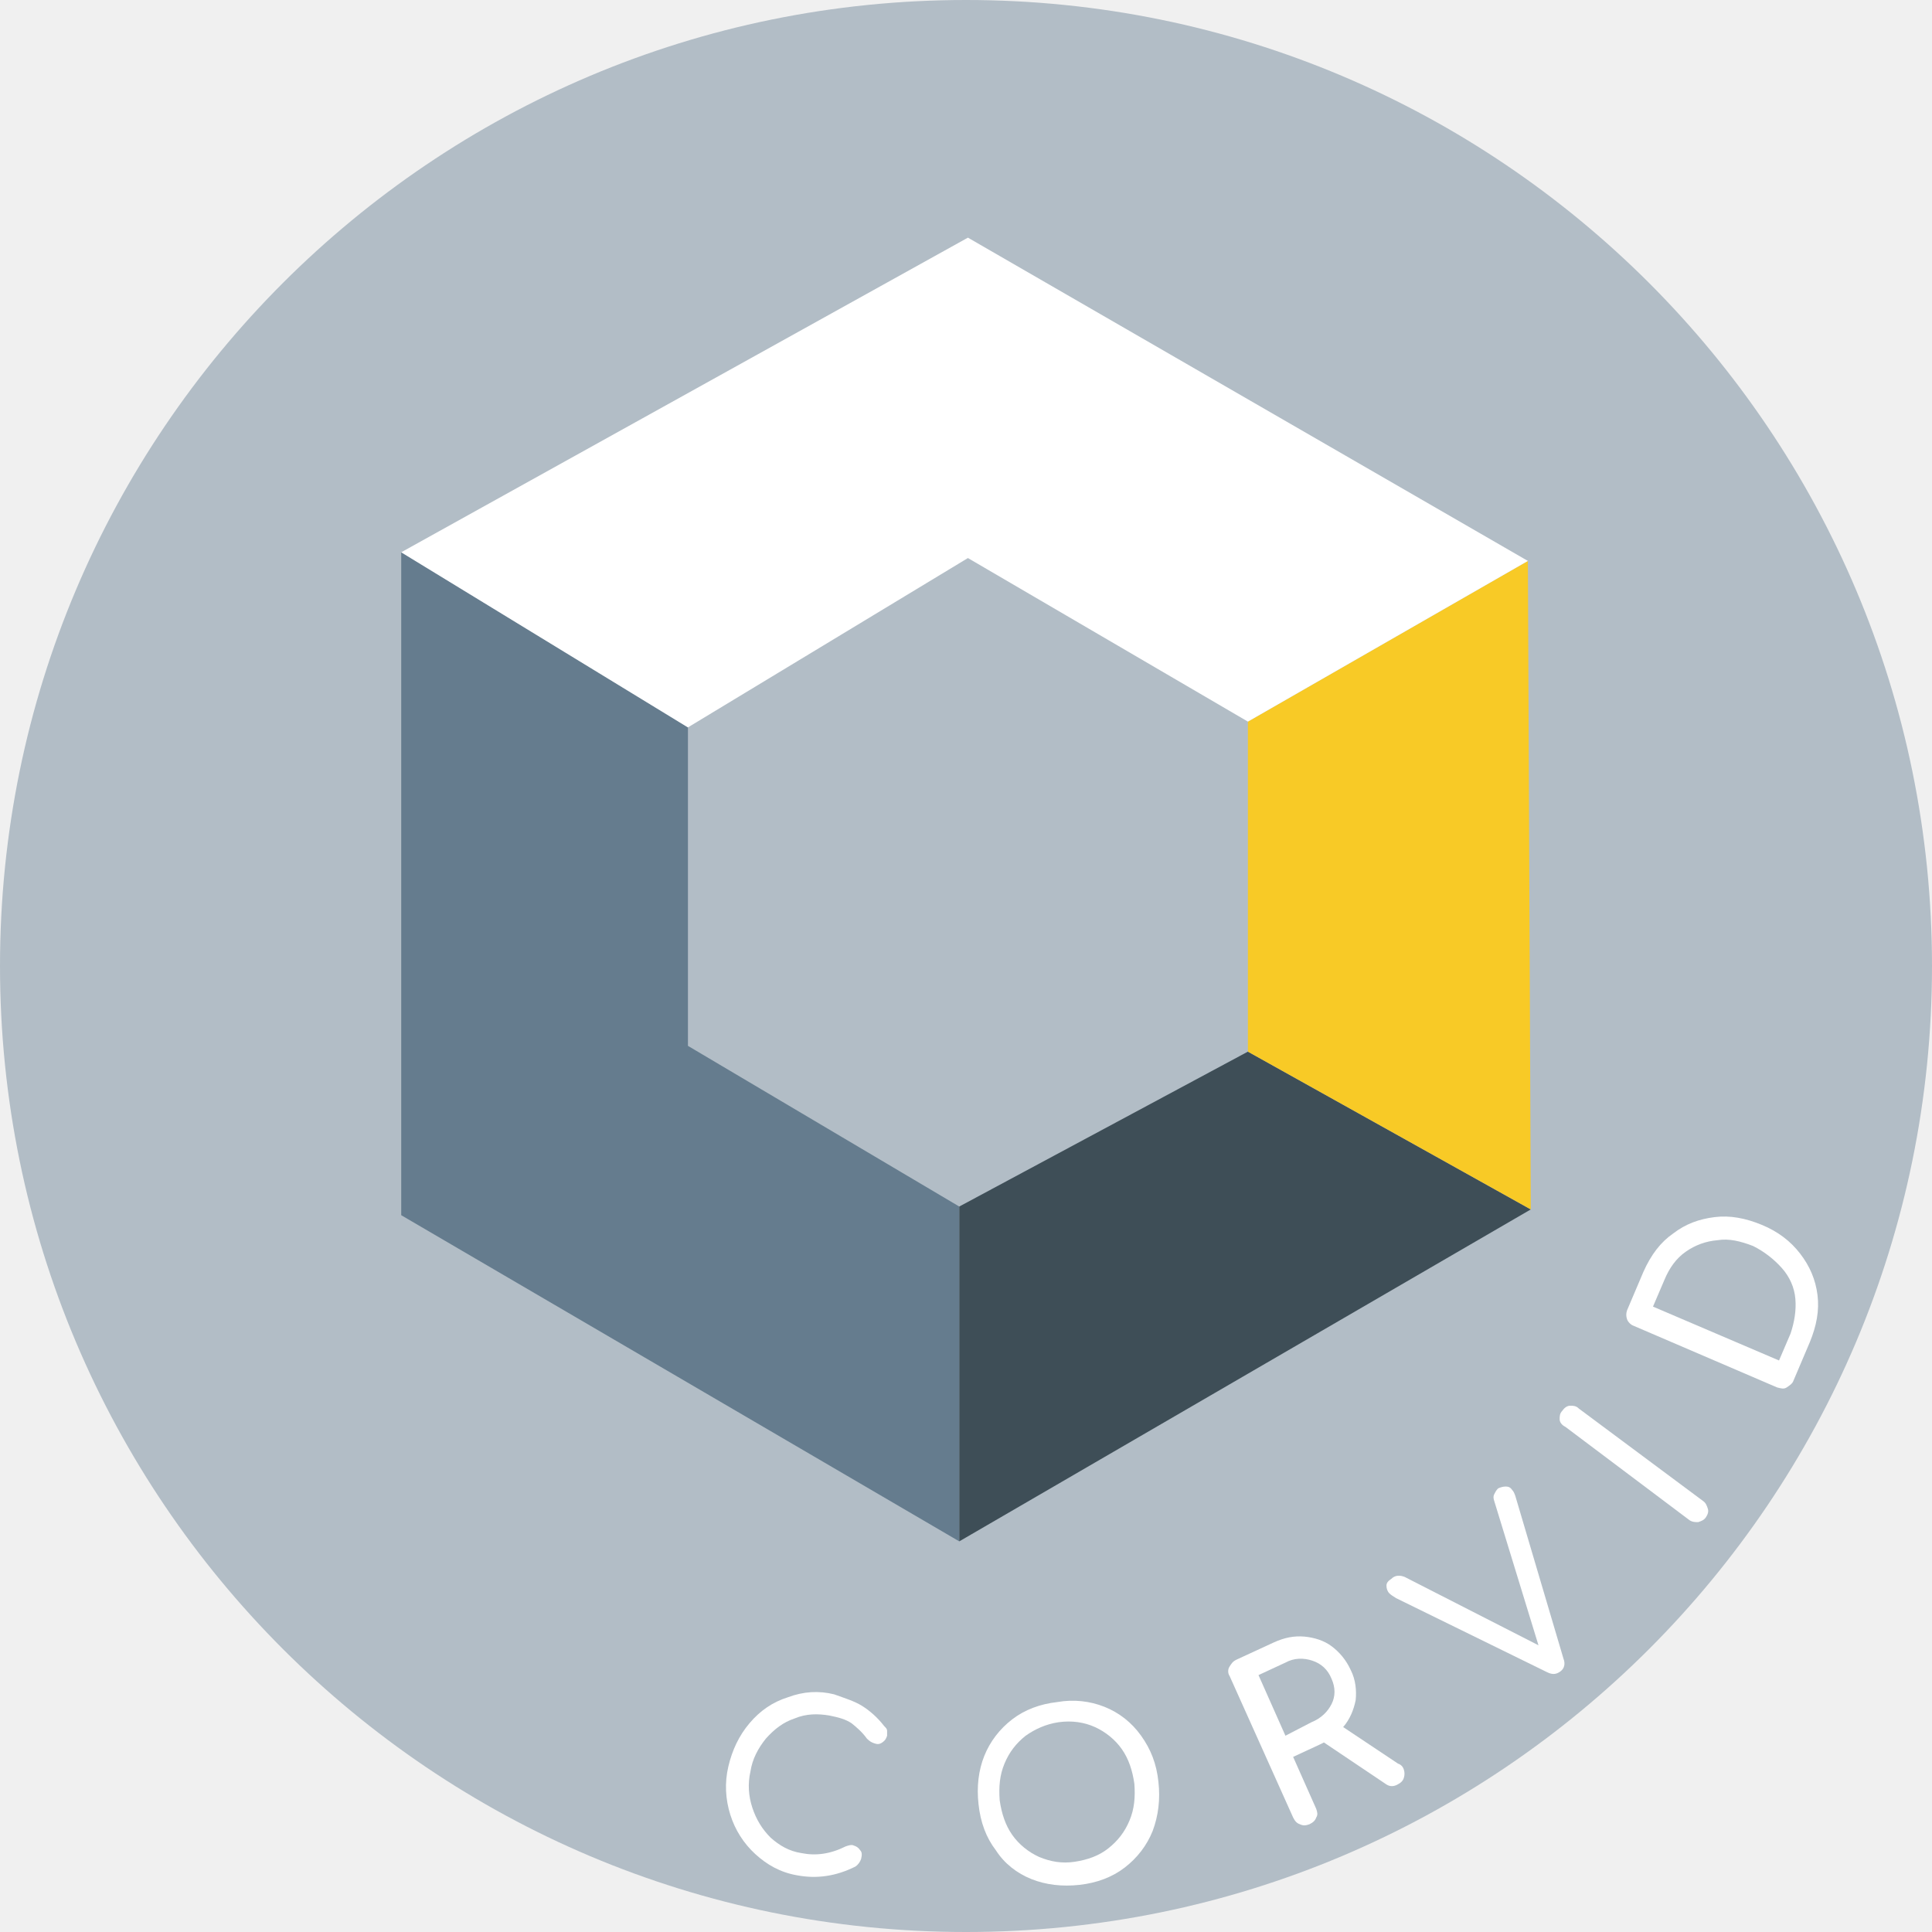
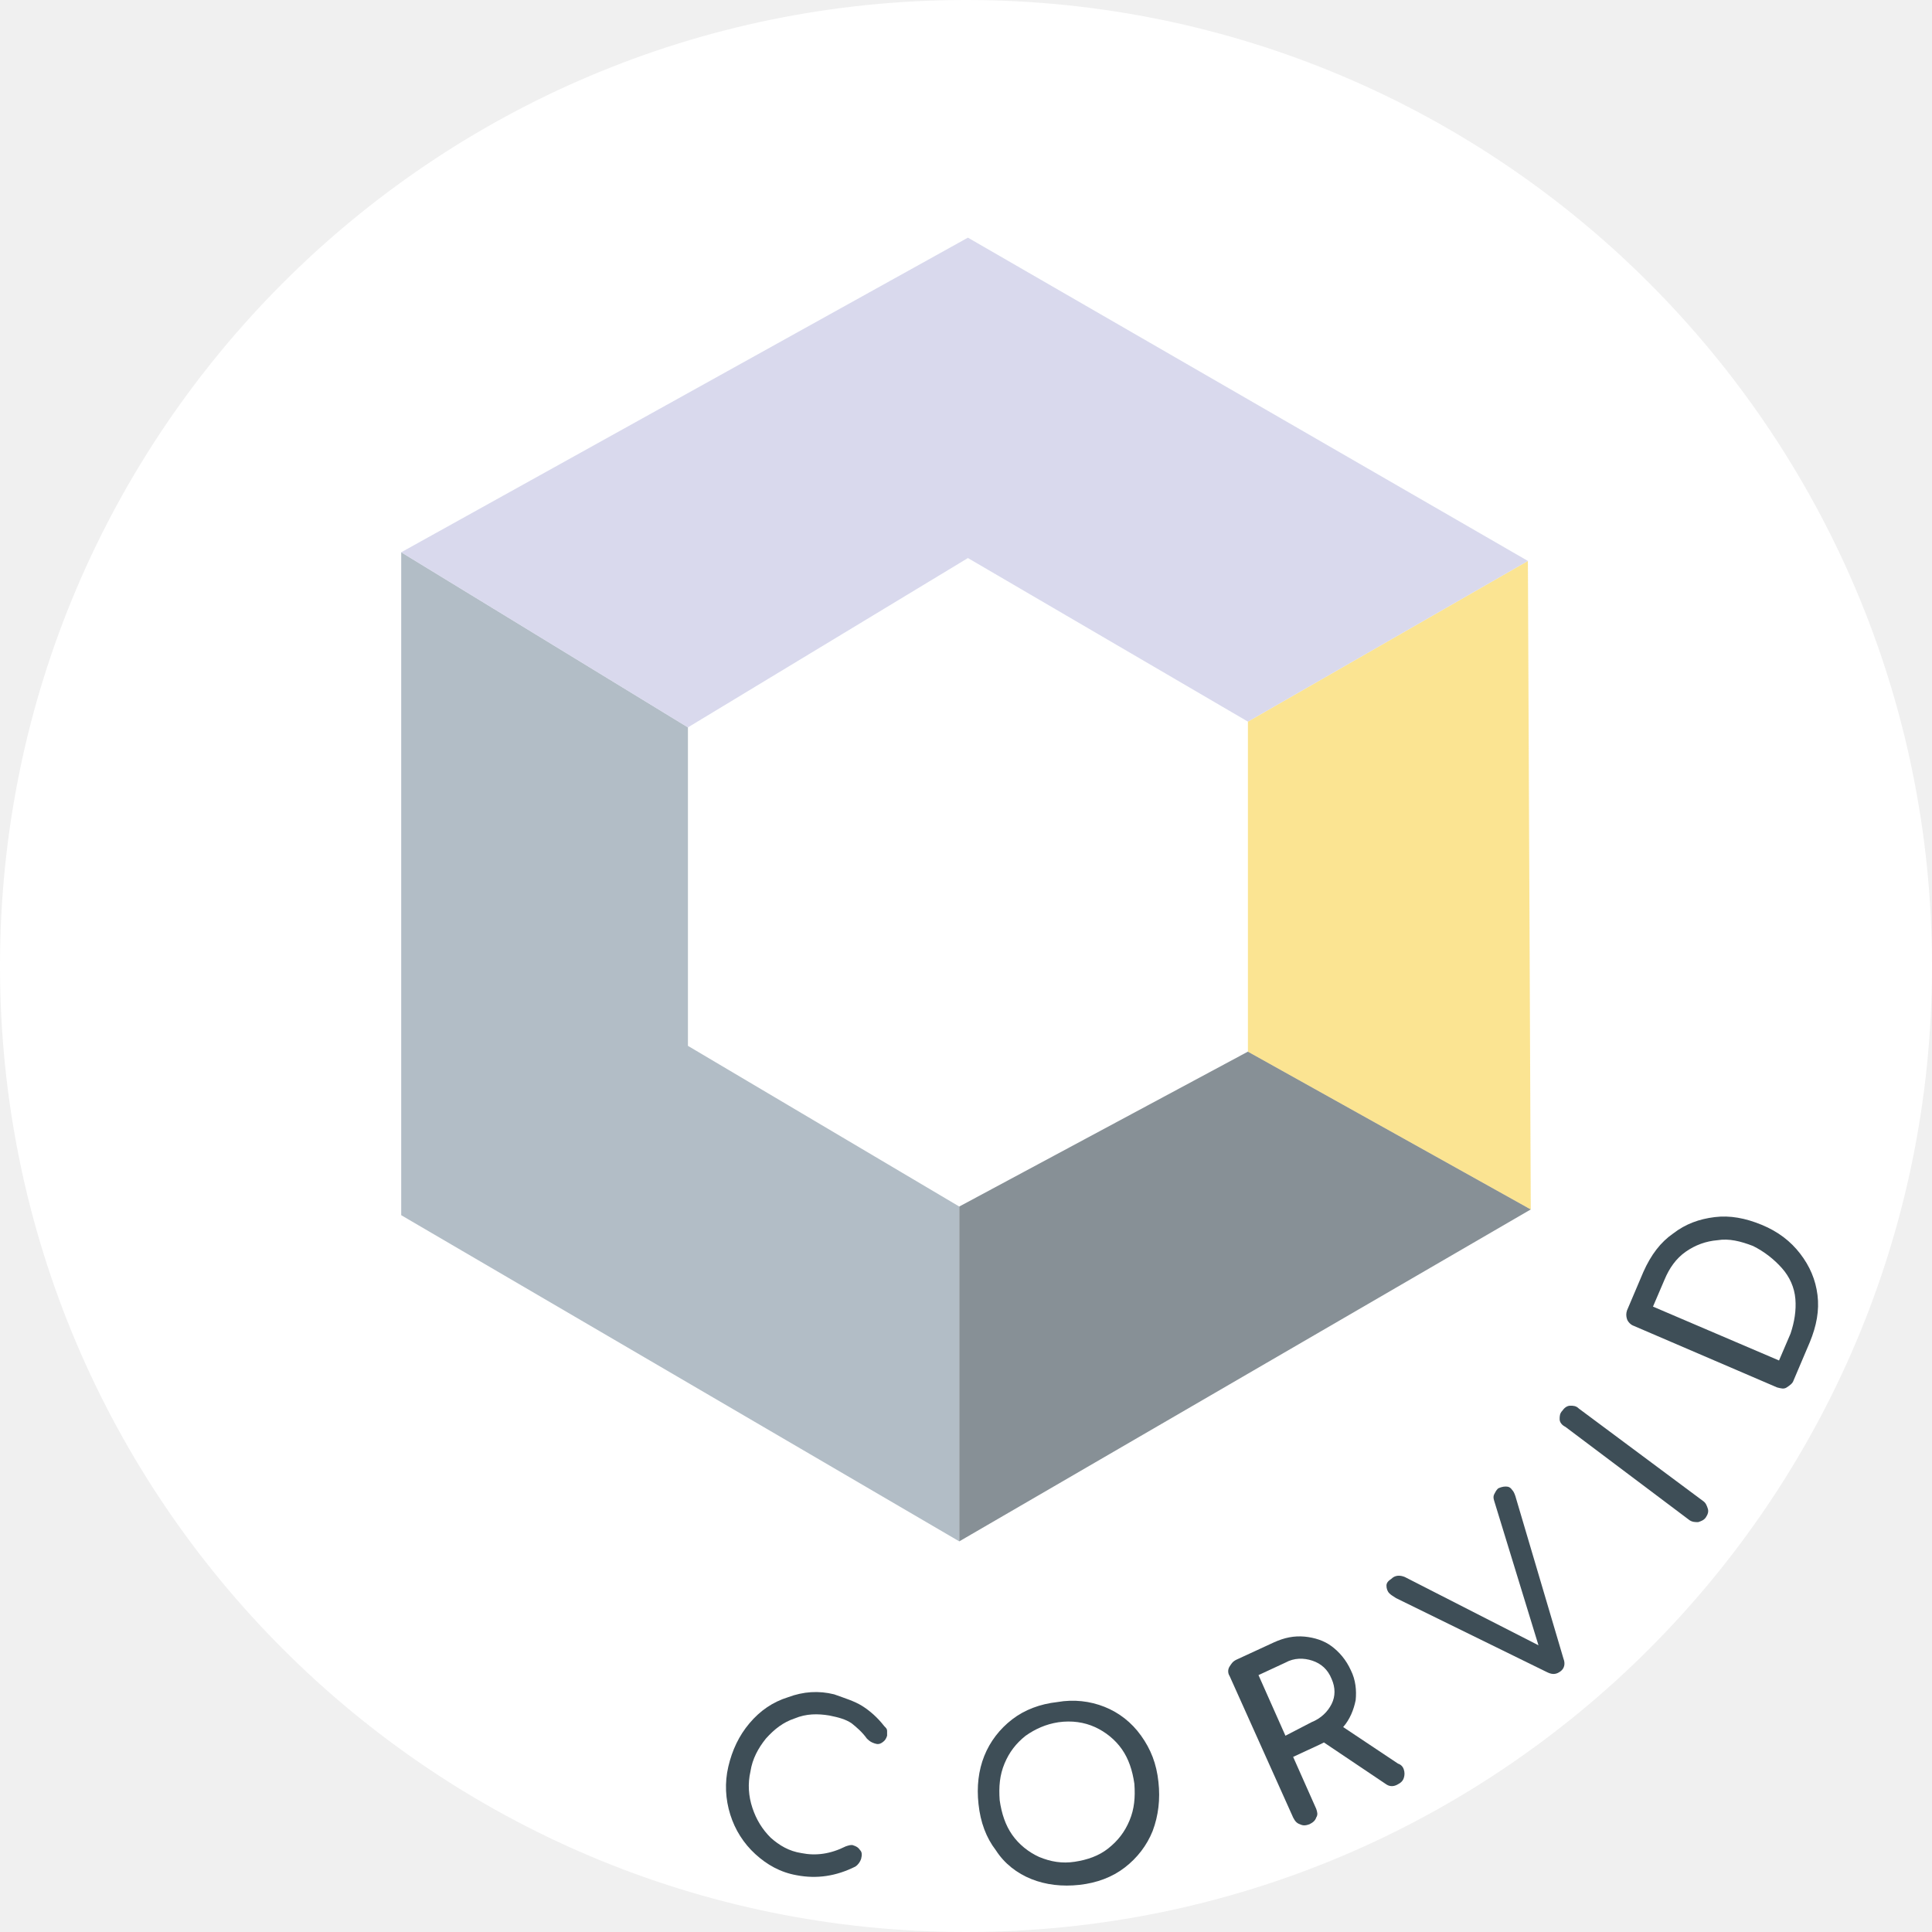
<svg xmlns="http://www.w3.org/2000/svg" xmlns:xlink="http://www.w3.org/1999/xlink" version="1.1" id="Layer_1" x="0px" y="0px" viewBox="0 0 200.8 200.8" style="enable-background:new 0 0 200.8 200.8;" xml:space="preserve">
  <style type="text/css">
	.st0{clip-path:url(#SVGID_2_);}
- 	.st1{fill:#B2BDC6;}
+ 	.st1{fill:#FFFFFF;}
	.st2{enable-background:new    ;}
- 	.st3{fill:#FFFFFF;}
- 	.st4{fill:#657C8E;}
- 	.st5{fill:#3E4E57;}
- 	.st6{fill:#F8CA26;}
+ 	.st3{fill:#3E4E57;}
+ 	.st4{fill:#B2BDC6;}
+ 	.st5{fill:#879096;}
+ 	.st6{opacity:0.5;fill:#F8CA26;}
+ 	.st7{opacity:0.8;fill:#CFD0E9;}
</style>
  <g>
-     <defs>
-       <circle id="SVGID_1_" cx="100.4" cy="100.4" r="100.4" />
-     </defs>
-     <clipPath id="SVGID_2_">
-       <use xlink:href="#SVGID_1_" style="overflow:visible;" />
-     </clipPath>
-     <g class="st0">
-       <circle class="st1" cx="100.4" cy="100.4" r="100.4" />
-       <g class="st2">
-         <path class="st3" d="M89.6,177.3c0.8,0.5,1.6,1.2,2.3,2.1c0.2,0.2,0.3,0.3,0.3,0.5c0,0.2,0,0.3,0,0.5c-0.1,0.3-0.2,0.5-0.5,0.7     c-0.3,0.2-0.5,0.2-0.8,0.1c-0.3-0.1-0.5-0.2-0.8-0.5c-0.5-0.7-1.1-1.2-1.6-1.6c-0.6-0.4-1.3-0.6-2.3-0.8     c-1.2-0.2-2.4-0.2-3.6,0.3c-1.2,0.4-2.1,1.1-3,2.1c-0.8,1-1.4,2.1-1.6,3.4c-0.3,1.3-0.2,2.6,0.2,3.8c0.4,1.2,1,2.2,1.9,3.1     c0.9,0.8,1.9,1.4,3.2,1.6c1.5,0.3,3,0.1,4.6-0.7c0.3-0.1,0.6-0.2,0.8-0.1c0.3,0.1,0.5,0.2,0.7,0.5c0.2,0.2,0.2,0.5,0.1,0.9     c-0.1,0.3-0.3,0.6-0.6,0.8c-2,1-4,1.3-6.1,0.9c-1.7-0.3-3.1-1.1-4.3-2.2c-1.2-1.1-2.1-2.5-2.6-4.1c-0.5-1.6-0.6-3.3-0.2-5     c0.4-1.7,1.1-3.2,2.2-4.5c1.1-1.3,2.4-2.2,4-2.7c1.6-0.6,3.2-0.7,4.8-0.3C87.8,176.5,88.8,176.8,89.6,177.3z" />
-       </g>
-       <g class="st2">
-         <path class="st3" d="M114.8,177.4c1.5,0.6,2.8,1.6,3.8,3s1.6,2.9,1.8,4.8c0.2,1.8,0,3.5-0.6,5.1c-0.6,1.5-1.6,2.8-2.9,3.8     c-1.3,1-2.9,1.6-4.7,1.8c-1.8,0.2-3.5,0-5-0.6c-1.5-0.6-2.8-1.6-3.7-3c-1-1.3-1.6-2.9-1.8-4.8c-0.2-1.8,0-3.5,0.6-5     c0.6-1.5,1.6-2.8,2.9-3.8c1.3-1,2.9-1.6,4.7-1.8C111.6,176.6,113.3,176.8,114.8,177.4z M106.6,180.4c-1,0.8-1.7,1.7-2.2,2.9     s-0.6,2.4-0.5,3.8c0.2,1.4,0.6,2.6,1.3,3.6c0.7,1,1.7,1.8,2.8,2.3c1.2,0.5,2.4,0.7,3.7,0.5s2.5-0.6,3.5-1.4     c1-0.8,1.7-1.7,2.2-2.9s0.6-2.4,0.5-3.8c-0.2-1.4-0.6-2.6-1.3-3.6c-0.7-1-1.7-1.8-2.8-2.3c-1.1-0.5-2.4-0.7-3.8-0.5     C108.7,179.2,107.6,179.7,106.6,180.4z" />
-       </g>
-       <g class="st2">
-         <path class="st3" d="M145.9,183.9c0.1,0.3,0.1,0.6,0,0.9c-0.1,0.3-0.3,0.5-0.7,0.7c-0.4,0.2-0.8,0.2-1.2-0.1l-6.4-4.3l-0.4,0.2     l-2.8,1.3l2.4,5.4c0.1,0.3,0.2,0.6,0,0.9c-0.1,0.3-0.3,0.5-0.7,0.7c-0.3,0.1-0.6,0.2-1,0c-0.3-0.1-0.5-0.3-0.7-0.7l-6.6-14.7     c-0.2-0.3-0.2-0.7,0-1s0.3-0.5,0.7-0.7l3.9-1.8c1.1-0.5,2.1-0.7,3.2-0.6c1,0.1,2,0.4,2.8,1c0.8,0.6,1.5,1.4,2,2.5     c0.5,1,0.6,2.1,0.5,3.1c-0.2,1-0.6,2-1.3,2.8l5.7,3.8C145.6,183.4,145.8,183.6,145.9,183.9z M136.3,179c1-0.4,1.7-1.1,2.1-1.9     c0.4-0.8,0.4-1.7,0-2.6c-0.4-1-1.1-1.6-2-1.9s-1.9-0.3-2.8,0.2l-2.8,1.3l2.8,6.3L136.3,179z" />
-       </g>
-       <g class="st2">
-         <path class="st3" d="M156.5,154.5c0.3,0,0.5,0.1,0.7,0.4c0.1,0.1,0.2,0.3,0.3,0.6l5,16.9c0.2,0.5,0.1,1-0.3,1.3     c-0.4,0.3-0.8,0.4-1.4,0.1l-15.7-7.7c-0.3-0.2-0.5-0.3-0.7-0.5c-0.2-0.2-0.3-0.5-0.3-0.8c0-0.3,0.2-0.5,0.5-0.7     c0.4-0.4,0.9-0.4,1.4-0.2l13.9,7.1l-4.6-15c-0.1-0.3-0.1-0.5,0-0.7c0.1-0.2,0.2-0.4,0.4-0.6C155.9,154.6,156.2,154.5,156.5,154.5     z" />
-       </g>
-       <g class="st2">
-         <path class="st3" d="M162.1,147.5c0-0.3,0-0.6,0.3-0.9c0.2-0.3,0.5-0.5,0.8-0.5c0.3,0,0.6,0,0.9,0.3L177,156     c0.3,0.2,0.4,0.5,0.5,0.8c0.1,0.3,0,0.6-0.2,0.9c-0.2,0.3-0.5,0.4-0.8,0.5c-0.3,0-0.6,0-0.9-0.2l-12.9-9.7     C162.3,148.1,162.1,147.8,162.1,147.5z" />
-       </g>
-       <g class="st2">
-         <path class="st3" d="M173.9,128.2c1.3-1,2.7-1.5,4.3-1.7s3.2,0.1,4.9,0.8s3,1.7,4,3s1.6,2.7,1.8,4.3s-0.1,3.2-0.8,4.9l-1.7,4     c-0.1,0.3-0.4,0.5-0.7,0.7s-0.6,0.1-1,0l-14.9-6.4c-0.3-0.1-0.6-0.4-0.7-0.7c-0.1-0.3-0.1-0.6,0-0.9l1.7-4     C171.6,130.4,172.6,129.1,173.9,128.2z M186.6,135c-0.1-1.2-0.6-2.3-1.4-3.2s-1.8-1.7-3-2.3c-1.3-0.5-2.5-0.8-3.7-0.6     c-1.2,0.1-2.3,0.5-3.3,1.2c-1,0.7-1.7,1.7-2.2,2.9l-1.2,2.8l13.1,5.6l1.2-2.8C186.5,137.4,186.7,136.2,186.6,135z" />
-       </g>
-       <g>
-         <polygon class="st4" points="41.7,126.3 41.7,57.4 71.5,75.6 71.5,108.7 99.7,125.4 99.7,160.2    " />
-         <polygon class="st5" points="99.7,125.4 129.7,109.3 159.1,125.7 99.7,160.2    " />
-         <polygon class="st6" points="129.7,75 158.8,58.3 159.1,125.7 129.7,109.3    " />
-         <polygon class="st3" points="100.6,24.7 158.8,58.3 129.7,75 100.6,58 71.5,75.6 41.7,57.4    " />
+     <g>
+       <defs>
+         <circle id="SVGID_1_" cx="100.4" cy="100.4" r="100.4" />
+       </defs>
+       <clipPath id="SVGID_2_">
+         <use xlink:href="#SVGID_1_" style="overflow:visible;" />
+       </clipPath>
+       <g class="st0">
+         <circle class="st1" cx="100.4" cy="100.4" r="100.4" />
+         <g>
+           <g class="st2">
+             <path class="st3" d="M89.6,177.3c0.8,0.5,1.6,1.2,2.3,2.1c0.2,0.2,0.3,0.3,0.3,0.5s0,0.3,0,0.5c-0.1,0.3-0.2,0.5-0.5,0.7       s-0.5,0.2-0.8,0.1c-0.3-0.1-0.5-0.2-0.8-0.5c-0.5-0.7-1.1-1.2-1.6-1.6c-0.6-0.4-1.3-0.6-2.3-0.8c-1.2-0.2-2.4-0.2-3.6,0.3       c-1.2,0.4-2.1,1.1-3,2.1c-0.8,1-1.4,2.1-1.6,3.4c-0.3,1.3-0.2,2.6,0.2,3.8c0.4,1.2,1,2.2,1.9,3.1c0.9,0.8,1.9,1.4,3.2,1.6       c1.5,0.3,3,0.1,4.6-0.7c0.3-0.1,0.6-0.2,0.8-0.1c0.3,0.1,0.5,0.2,0.7,0.5c0.2,0.2,0.2,0.5,0.1,0.9c-0.1,0.3-0.3,0.6-0.6,0.8       c-2,1-4,1.3-6.1,0.9c-1.7-0.3-3.1-1.1-4.3-2.2c-1.2-1.1-2.1-2.5-2.6-4.1s-0.6-3.3-0.2-5s1.1-3.2,2.2-4.5s2.4-2.2,4-2.7       c1.6-0.6,3.2-0.7,4.8-0.3C87.8,176.5,88.8,176.8,89.6,177.3z" />
+           </g>
+           <g class="st2">
+             <path class="st3" d="M114.8,177.4c1.5,0.6,2.8,1.6,3.8,3s1.6,2.9,1.8,4.8c0.2,1.8,0,3.5-0.6,5.1c-0.6,1.5-1.6,2.8-2.9,3.8       s-2.9,1.6-4.7,1.8c-1.8,0.2-3.5,0-5-0.6s-2.8-1.6-3.7-3c-1-1.3-1.6-2.9-1.8-4.8c-0.2-1.8,0-3.5,0.6-5s1.6-2.8,2.9-3.8       s2.9-1.6,4.7-1.8C111.6,176.6,113.3,176.8,114.8,177.4z M106.6,180.4c-1,0.8-1.7,1.7-2.2,2.9s-0.6,2.4-0.5,3.8       c0.2,1.4,0.6,2.6,1.3,3.6c0.7,1,1.7,1.8,2.8,2.3c1.2,0.5,2.4,0.7,3.7,0.5s2.5-0.6,3.5-1.4c1-0.8,1.7-1.7,2.2-2.9       s0.6-2.4,0.5-3.8c-0.2-1.4-0.6-2.6-1.3-3.6c-0.7-1-1.7-1.8-2.8-2.3c-1.1-0.5-2.4-0.7-3.8-0.5       C108.7,179.2,107.6,179.7,106.6,180.4z" />
+           </g>
+           <g class="st2">
+             <path class="st3" d="M145.9,183.9c0.1,0.3,0.1,0.6,0,0.9c-0.1,0.3-0.3,0.5-0.7,0.7s-0.8,0.2-1.2-0.1l-6.4-4.3l-0.4,0.2       l-2.8,1.3l2.4,5.4c0.1,0.3,0.2,0.6,0,0.9c-0.1,0.3-0.3,0.5-0.7,0.7c-0.3,0.1-0.6,0.2-1,0c-0.3-0.1-0.5-0.3-0.7-0.7l-6.6-14.7       c-0.2-0.3-0.2-0.7,0-1c0.2-0.3,0.3-0.5,0.7-0.7l3.9-1.8c1.1-0.5,2.1-0.7,3.2-0.6c1,0.1,2,0.4,2.8,1s1.5,1.4,2,2.5       c0.5,1,0.6,2.1,0.5,3.1c-0.2,1-0.6,2-1.3,2.8l5.7,3.8C145.6,183.4,145.8,183.6,145.9,183.9z M136.3,179c1-0.4,1.7-1.1,2.1-1.9       c0.4-0.8,0.4-1.7,0-2.6c-0.4-1-1.1-1.6-2-1.9s-1.9-0.3-2.8,0.2l-2.8,1.3l2.8,6.3L136.3,179z" />
+           </g>
+           <g class="st2">
+             <path class="st3" d="M156.5,154.5c0.3,0,0.5,0.1,0.7,0.4c0.1,0.1,0.2,0.3,0.3,0.6l5,16.9c0.2,0.5,0.1,1-0.3,1.3       c-0.4,0.3-0.8,0.4-1.4,0.1l-15.7-7.7c-0.3-0.2-0.5-0.3-0.7-0.5s-0.3-0.5-0.3-0.8s0.2-0.5,0.5-0.7c0.4-0.4,0.9-0.4,1.4-0.2       l13.9,7.1l-4.6-15c-0.1-0.3-0.1-0.5,0-0.7s0.2-0.4,0.4-0.6C155.9,154.6,156.2,154.5,156.5,154.5z" />
+           </g>
+           <g class="st2">
+             <path class="st3" d="M162.1,147.5c0-0.3,0-0.6,0.3-0.9c0.2-0.3,0.5-0.5,0.8-0.5s0.6,0,0.9,0.3L177,156c0.3,0.2,0.4,0.5,0.5,0.8       s0,0.6-0.2,0.9c-0.2,0.3-0.5,0.4-0.8,0.5c-0.3,0-0.6,0-0.9-0.2l-12.9-9.7C162.3,148.1,162.1,147.8,162.1,147.5z" />
+           </g>
+           <g class="st2">
+             <path class="st3" d="M173.9,128.2c1.3-1,2.7-1.5,4.3-1.7s3.2,0.1,4.9,0.8c1.7,0.7,3,1.7,4,3s1.6,2.7,1.8,4.3s-0.1,3.2-0.8,4.9       l-1.7,4c-0.1,0.3-0.4,0.5-0.7,0.7s-0.6,0.1-1,0l-14.9-6.4c-0.3-0.1-0.6-0.4-0.7-0.7c-0.1-0.3-0.1-0.6,0-0.9l1.7-4       C171.6,130.4,172.6,129.1,173.9,128.2z M186.6,135c-0.1-1.2-0.6-2.3-1.4-3.2s-1.8-1.7-3-2.3c-1.3-0.5-2.5-0.8-3.7-0.6       c-1.2,0.1-2.3,0.5-3.3,1.2s-1.7,1.7-2.2,2.9l-1.2,2.8l13.1,5.6l1.2-2.8C186.5,137.4,186.7,136.2,186.6,135z" />
+           </g>
+         </g>
+         <g>
+           <polygon class="st4" points="41.7,126.3 41.7,57.4 71.5,75.6 71.5,108.7 99.7,125.4 99.7,160.2     " />
+           <polygon class="st5" points="99.7,125.4 129.7,109.3 159.1,125.7 99.7,160.2     " />
+           <polygon class="st6" points="129.7,75 158.8,58.3 159.1,125.7 129.7,109.3     " />
+           <polygon class="st7" points="100.6,24.7 158.8,58.3 129.7,75 100.6,58 71.5,75.6 41.7,57.4     " />
+         </g>
      </g>
    </g>
  </g>
</svg>
